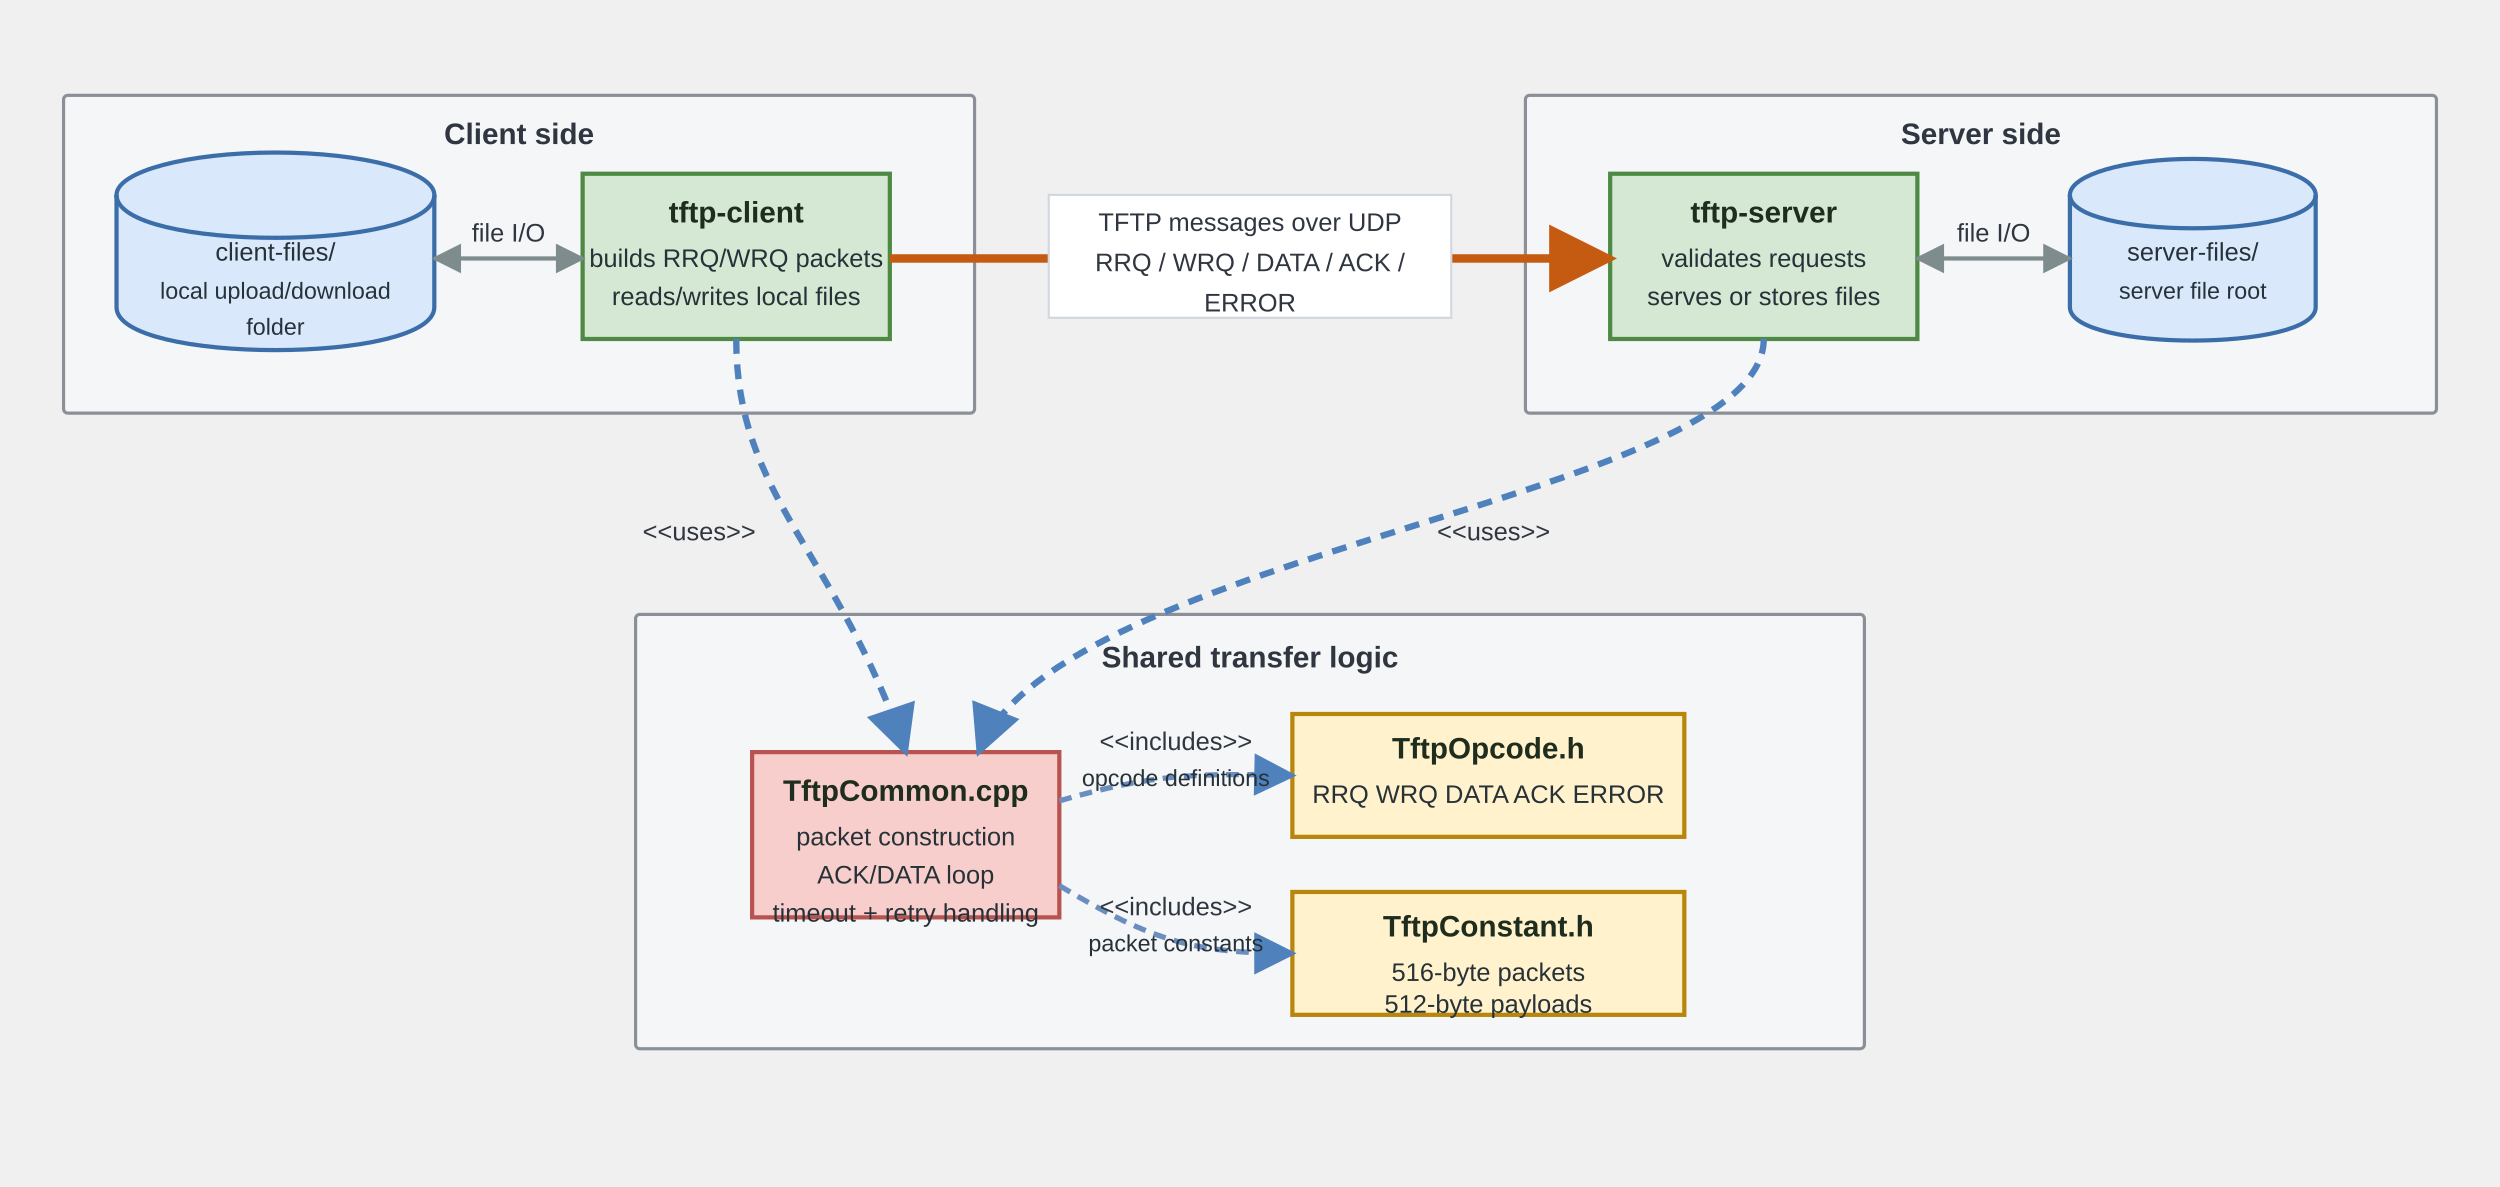
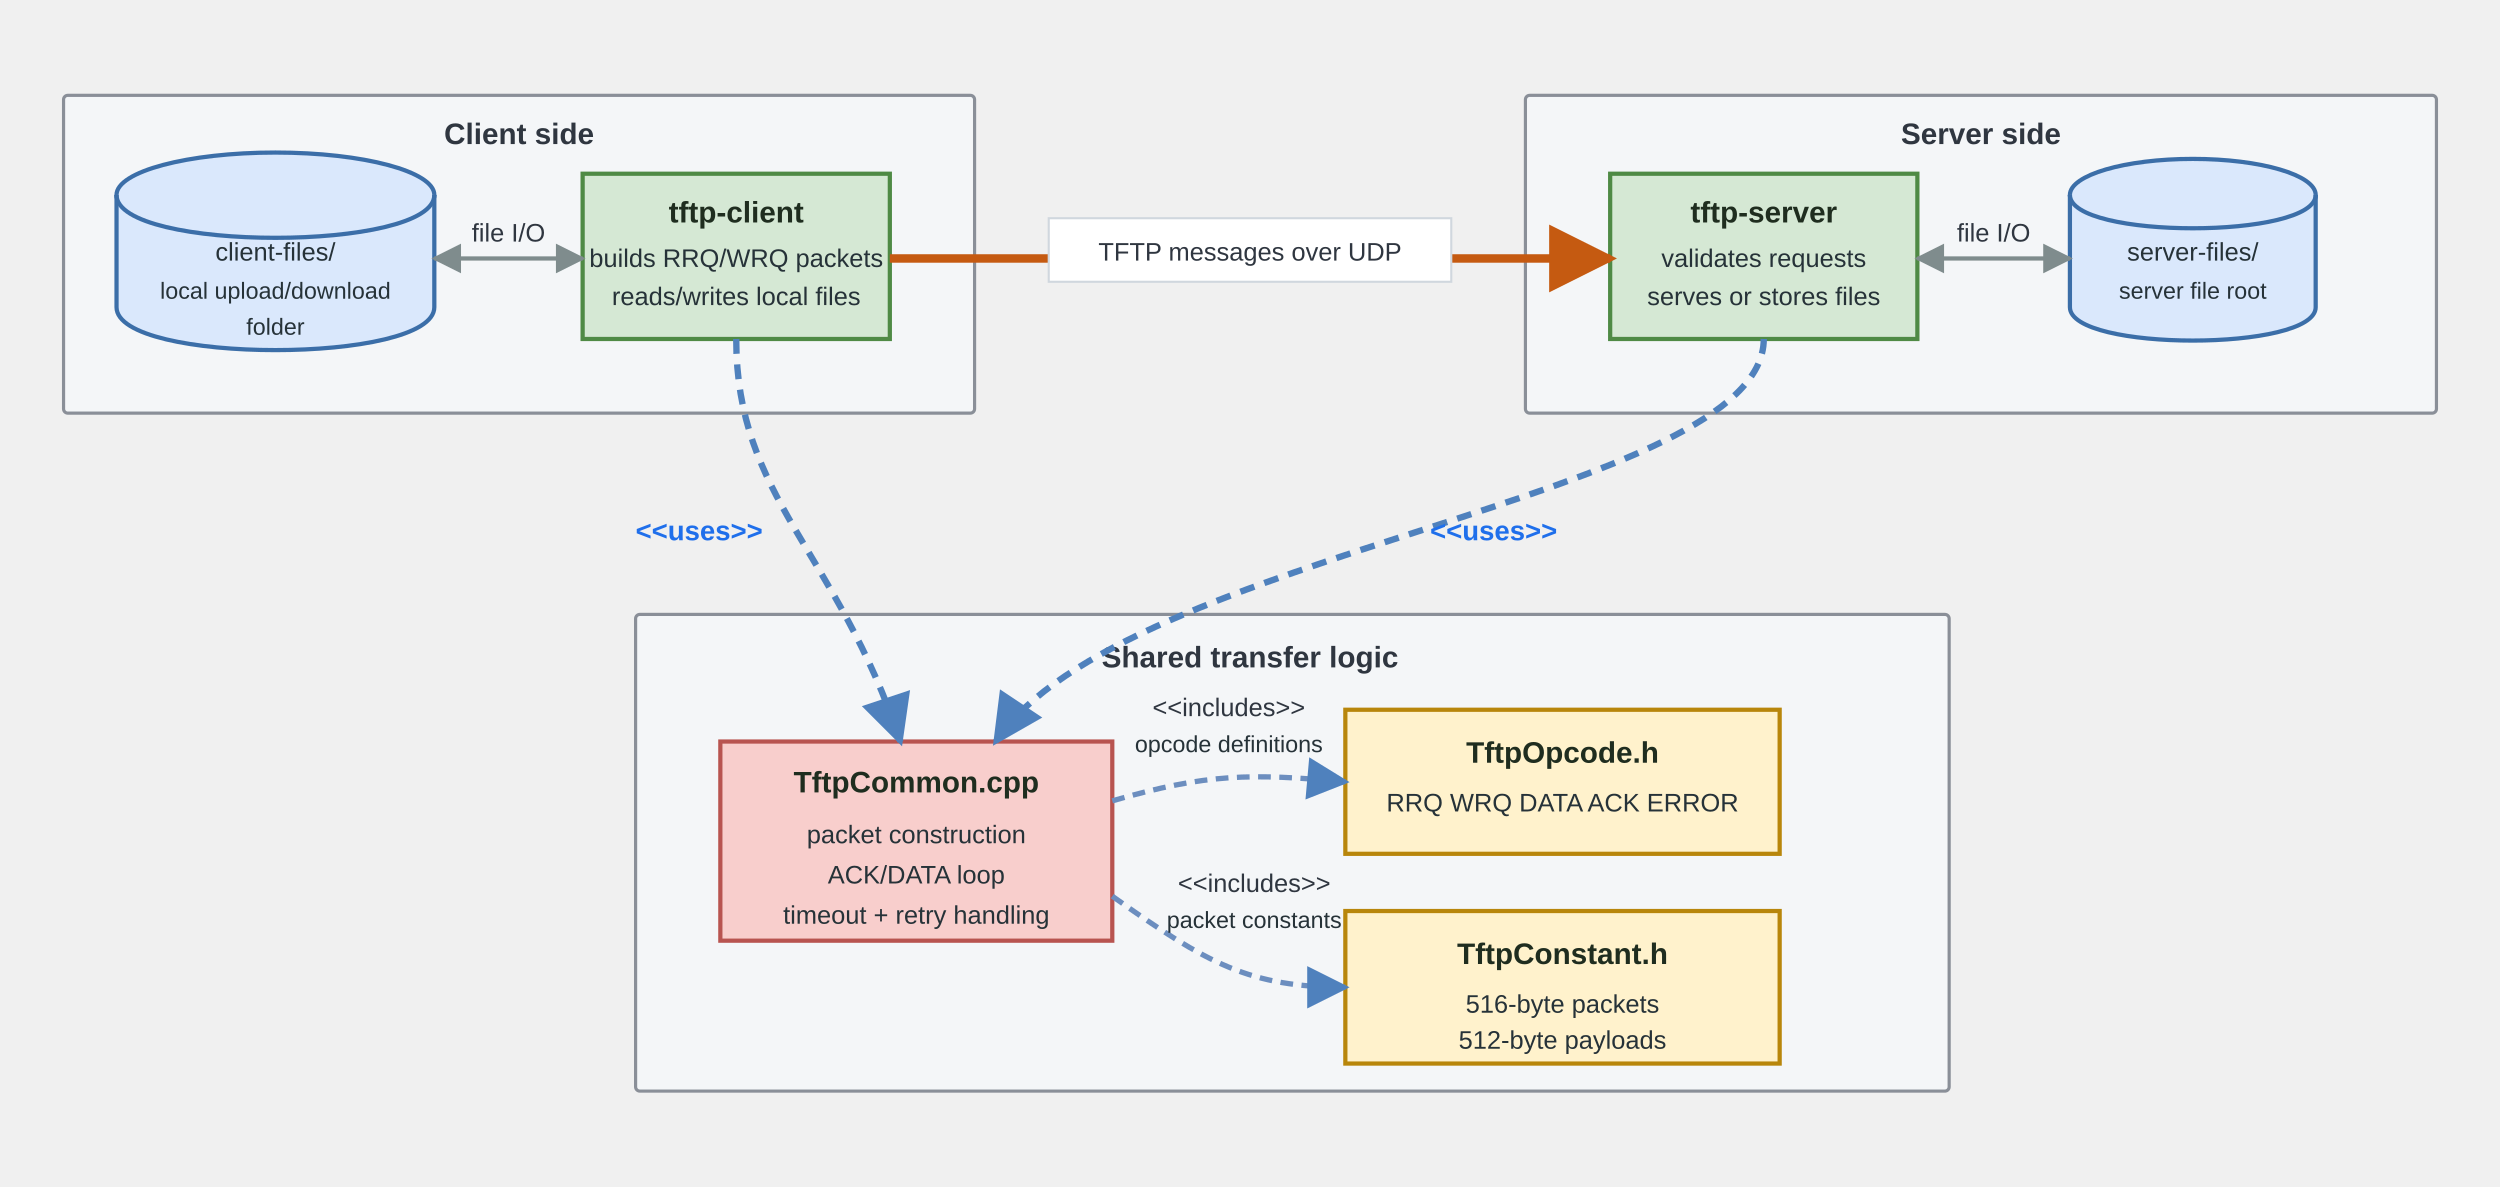
<svg xmlns="http://www.w3.org/2000/svg" width="1180" height="560" viewBox="0 0 1180 560" role="img" aria-labelledby="title desc">
  <defs>
    <marker id="arrow-orange" viewBox="0 0 10 10" refX="9" refY="5" markerWidth="8" markerHeight="8" orient="auto-start-reverse">
      <path d="M 0 0 L 10 5 L 0 10 z" fill="#c55a11" />
    </marker>
    <marker id="arrow-blue" viewBox="0 0 10 10" refX="9" refY="5" markerWidth="8" markerHeight="8" orient="auto-start-reverse">
      <path d="M 0 0 L 10 5 L 0 10 z" fill="#4f81bd" />
    </marker>
    <marker id="arrow-gray" viewBox="0 0 10 10" refX="9" refY="5" markerWidth="7" markerHeight="7" orient="auto-start-reverse">
      <path d="M 0 0 L 10 5 L 0 10 z" fill="#7f8c8d" />
    </marker>
    <style>
      .panel { fill: #f4f6f8; stroke: #8a8f98; stroke-width: 1.5; }
      .panel-title { font: 700 14px Arial, sans-serif; fill: #2f3640; }
      .node-title { font: 700 14px Arial, sans-serif; fill: #1f2d1f; }
      .node-text { font: 12px Arial, sans-serif; fill: #263238; }
      .small-text { font: 11px Arial, sans-serif; fill: #263238; }
      .edge-label { font: 12px Arial, sans-serif; fill: #2f3640; }
+       .uses-label { font: 700 13px Arial, sans-serif; fill: #1f6feb; }
      .storage { fill: #dae8fc; stroke: #3b6ea8; stroke-width: 2; }
      .process { fill: #d5e8d4; stroke: #4f8a45; stroke-width: 2; }
      .shared { fill: #f8cecc; stroke: #b85450; stroke-width: 2; }
      .config { fill: #fff2cc; stroke: #b8860b; stroke-width: 2; }
      .udp { stroke: #c55a11; stroke-width: 4; marker-end: url(#arrow-orange); }
      .dependency { fill: none; stroke: #4f81bd; stroke-width: 3; stroke-dasharray: 7 5; marker-end: url(#arrow-blue); }
      .include { fill: none; stroke: #6c8ebf; stroke-width: 2.5; stroke-dasharray: 6 4; marker-end: url(#arrow-blue); }
      .fileio { stroke: #7f8c8d; stroke-width: 2; marker-end: url(#arrow-gray); marker-start: url(#arrow-gray); }
    </style>
  </defs>
  <rect x="30" y="45" width="430" height="150" rx="2" class="panel" />
  <text x="245" y="68" text-anchor="middle" class="panel-title">Client side</text>
  <rect x="720" y="45" width="430" height="150" rx="2" class="panel" />
  <text x="935" y="68" text-anchor="middle" class="panel-title">Server side</text>
-   <rect x="300" y="290" width="580" height="205" rx="2" class="panel" />
+   <rect x="300" y="290" width="620" height="225" rx="2" class="panel" />
  <text x="590" y="315" text-anchor="middle" class="panel-title">Shared transfer logic</text>
  <ellipse cx="130" cy="92" rx="75" ry="20" class="storage" />
  <path d="M55 92 L55 145 C55 172 205 172 205 145 L205 92" class="storage" />
  <path d="M55 92 C55 119 205 119 205 92" fill="none" stroke="#3b6ea8" stroke-width="2" />
  <text x="130" y="123" text-anchor="middle" class="node-text">client-files/</text>
  <text x="130" y="141" text-anchor="middle" class="small-text">local upload/download</text>
  <text x="130" y="158" text-anchor="middle" class="small-text">folder</text>
  <rect x="275" y="82" width="145" height="78" class="process" />
  <text x="347.5" y="105" text-anchor="middle" class="node-title">tftp-client</text>
  <text x="347.5" y="126" text-anchor="middle" class="node-text">builds RRQ/WRQ packets</text>
  <text x="347.5" y="144" text-anchor="middle" class="node-text">reads/writes local files</text>
  <rect x="760" y="82" width="145" height="78" class="process" />
  <text x="832.5" y="105" text-anchor="middle" class="node-title">tftp-server</text>
  <text x="832.5" y="126" text-anchor="middle" class="node-text">validates requests</text>
  <text x="832.5" y="144" text-anchor="middle" class="node-text">serves or stores files</text>
  <ellipse cx="1035" cy="92" rx="58" ry="17" class="storage" />
  <path d="M977 92 L977 145 C977 166 1093 166 1093 145 L1093 92" class="storage" />
  <path d="M977 92 C977 113 1093 113 1093 92" fill="none" stroke="#3b6ea8" stroke-width="2" />
  <text x="1035" y="123" text-anchor="middle" class="node-text">server-files/</text>
  <text x="1035" y="141" text-anchor="middle" class="small-text">server file root</text>
-   <rect x="355" y="355" width="145" height="78" class="shared" />
-   <text x="427.5" y="378" text-anchor="middle" class="node-title">TftpCommon.cpp</text>
-   <text x="427.5" y="399" text-anchor="middle" class="node-text">packet construction</text>
-   <text x="427.5" y="417" text-anchor="middle" class="node-text">ACK/DATA loop</text>
-   <text x="427.5" y="435" text-anchor="middle" class="node-text">timeout + retry handling</text>
-   <rect x="610" y="337" width="185" height="58" class="config" />
-   <text x="702.5" y="358" text-anchor="middle" class="node-title">TftpOpcode.h</text>
-   <text x="702.5" y="379" text-anchor="middle" class="node-text">RRQ WRQ DATA ACK ERROR</text>
-   <rect x="610" y="421" width="185" height="58" class="config" />
-   <text x="702.5" y="442" text-anchor="middle" class="node-title">TftpConstant.h</text>
-   <text x="702.5" y="463" text-anchor="middle" class="node-text">516-byte packets</text>
-   <text x="702.5" y="478" text-anchor="middle" class="node-text">512-byte payloads</text>
+   <rect x="340" y="350" width="185" height="94" class="shared" />
+   <text x="432.5" y="374" text-anchor="middle" class="node-title">TftpCommon.cpp</text>
+   <text x="432.5" y="398" text-anchor="middle" class="node-text">packet construction</text>
+   <text x="432.5" y="417" text-anchor="middle" class="node-text">ACK/DATA loop</text>
+   <text x="432.5" y="436" text-anchor="middle" class="node-text">timeout + retry handling</text>
+   <rect x="635" y="335" width="205" height="68" class="config" />
+   <text x="737.5" y="360" text-anchor="middle" class="node-title">TftpOpcode.h</text>
+   <text x="737.5" y="383" text-anchor="middle" class="node-text">RRQ WRQ DATA ACK ERROR</text>
+   <rect x="635" y="430" width="205" height="72" class="config" />
+   <text x="737.5" y="455" text-anchor="middle" class="node-title">TftpConstant.h</text>
+   <text x="737.5" y="478" text-anchor="middle" class="node-text">516-byte packets</text>
+   <text x="737.5" y="495" text-anchor="middle" class="node-text">512-byte payloads</text>
  <line x1="205" y1="122" x2="275" y2="122" class="fileio" />
  <text x="240" y="114" text-anchor="middle" class="edge-label">file I/O</text>
  <line x1="905" y1="122" x2="977" y2="122" class="fileio" />
  <text x="941" y="114" text-anchor="middle" class="edge-label">file I/O</text>
  <line x1="420" y1="122" x2="760" y2="122" class="udp" />
-   <rect x="495" y="92" width="190" height="58" fill="#ffffff" stroke="#d0d7de" />
-   <text x="590" y="109" text-anchor="middle" class="edge-label">TFTP messages over UDP</text>
-   <text x="590" y="128" text-anchor="middle" class="edge-label">RRQ / WRQ / DATA / ACK /</text>
-   <text x="590" y="147" text-anchor="middle" class="edge-label">ERROR</text>
-   <path d="M347.5 160 C347.5 235 395 260 427.5 355" class="dependency" />
-   <text x="330" y="255" text-anchor="middle" class="edge-label">&lt;&lt;uses&gt;&gt;</text>
-   <path d="M832.5 160 C832.5 235 500 260 462 355" class="dependency" />
-   <text x="705" y="255" text-anchor="middle" class="edge-label">&lt;&lt;uses&gt;&gt;</text>
-   <path d="M500 378 C545 365 565 365 610 366" class="include" />
-   <text x="555" y="354" text-anchor="middle" class="edge-label">&lt;&lt;includes&gt;&gt;</text>
-   <text x="555" y="371" text-anchor="middle" class="small-text">opcode definitions</text>
-   <path d="M500 418 C545 445 565 450 610 450" class="include" />
-   <text x="555" y="432" text-anchor="middle" class="edge-label">&lt;&lt;includes&gt;&gt;</text>
-   <text x="555" y="449" text-anchor="middle" class="small-text">packet constants</text>
+   <rect x="495" y="103" width="190" height="30" fill="#ffffff" stroke="#d0d7de" />
+   <text x="590" y="123" text-anchor="middle" class="edge-label">TFTP messages over UDP</text>
+   <path d="M347.5 160 C347.5 235 395 260 425 350" class="dependency" />
+   <text x="330" y="255" text-anchor="middle" class="uses-label">&lt;&lt;uses&gt;&gt;</text>
+   <path d="M832.5 160 C832.5 235 530 260 470 350" class="dependency" />
+   <text x="705" y="255" text-anchor="middle" class="uses-label">&lt;&lt;uses&gt;&gt;</text>
+   <path d="M525 378 C570 365 590 365 635 369" class="include" />
+   <text x="580" y="338" text-anchor="middle" class="edge-label">&lt;&lt;includes&gt;&gt;</text>
+   <text x="580" y="355" text-anchor="middle" class="small-text">opcode definitions</text>
+   <path d="M525 423 C570 455 590 466 635 466" class="include" />
+   <text x="592" y="421" text-anchor="middle" class="edge-label">&lt;&lt;includes&gt;&gt;</text>
+   <text x="592" y="438" text-anchor="middle" class="small-text">packet constants</text>
</svg>
